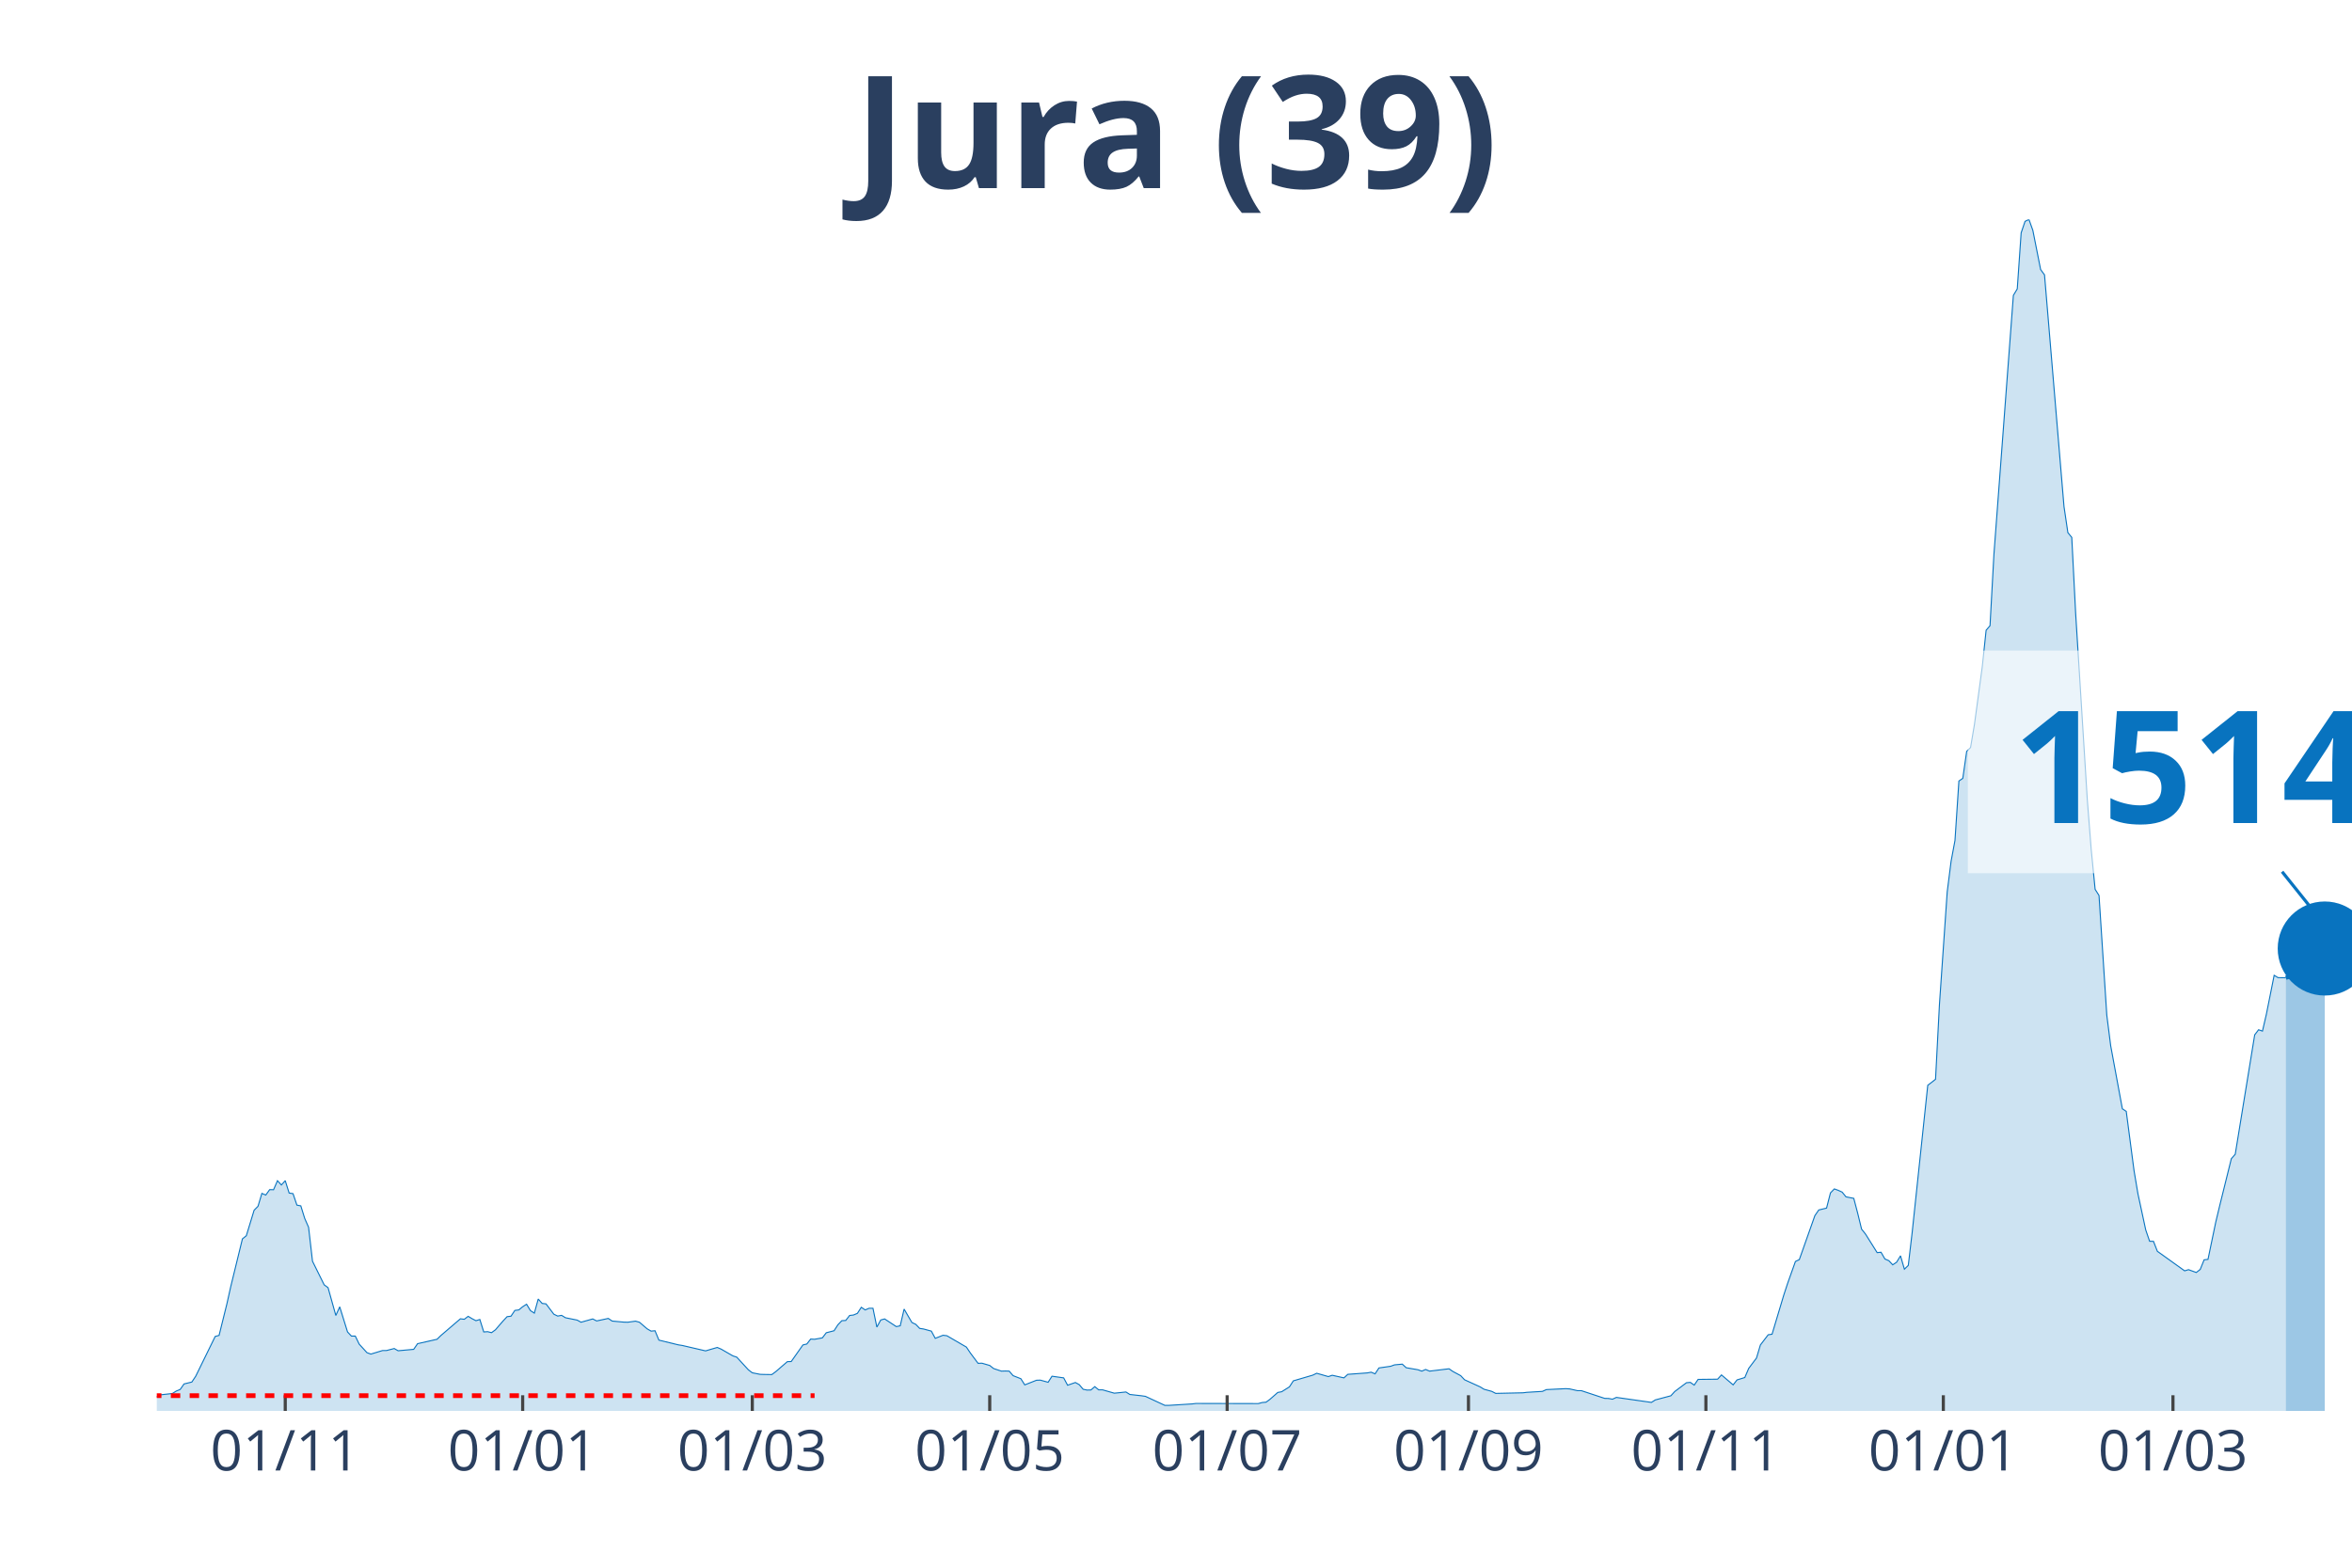
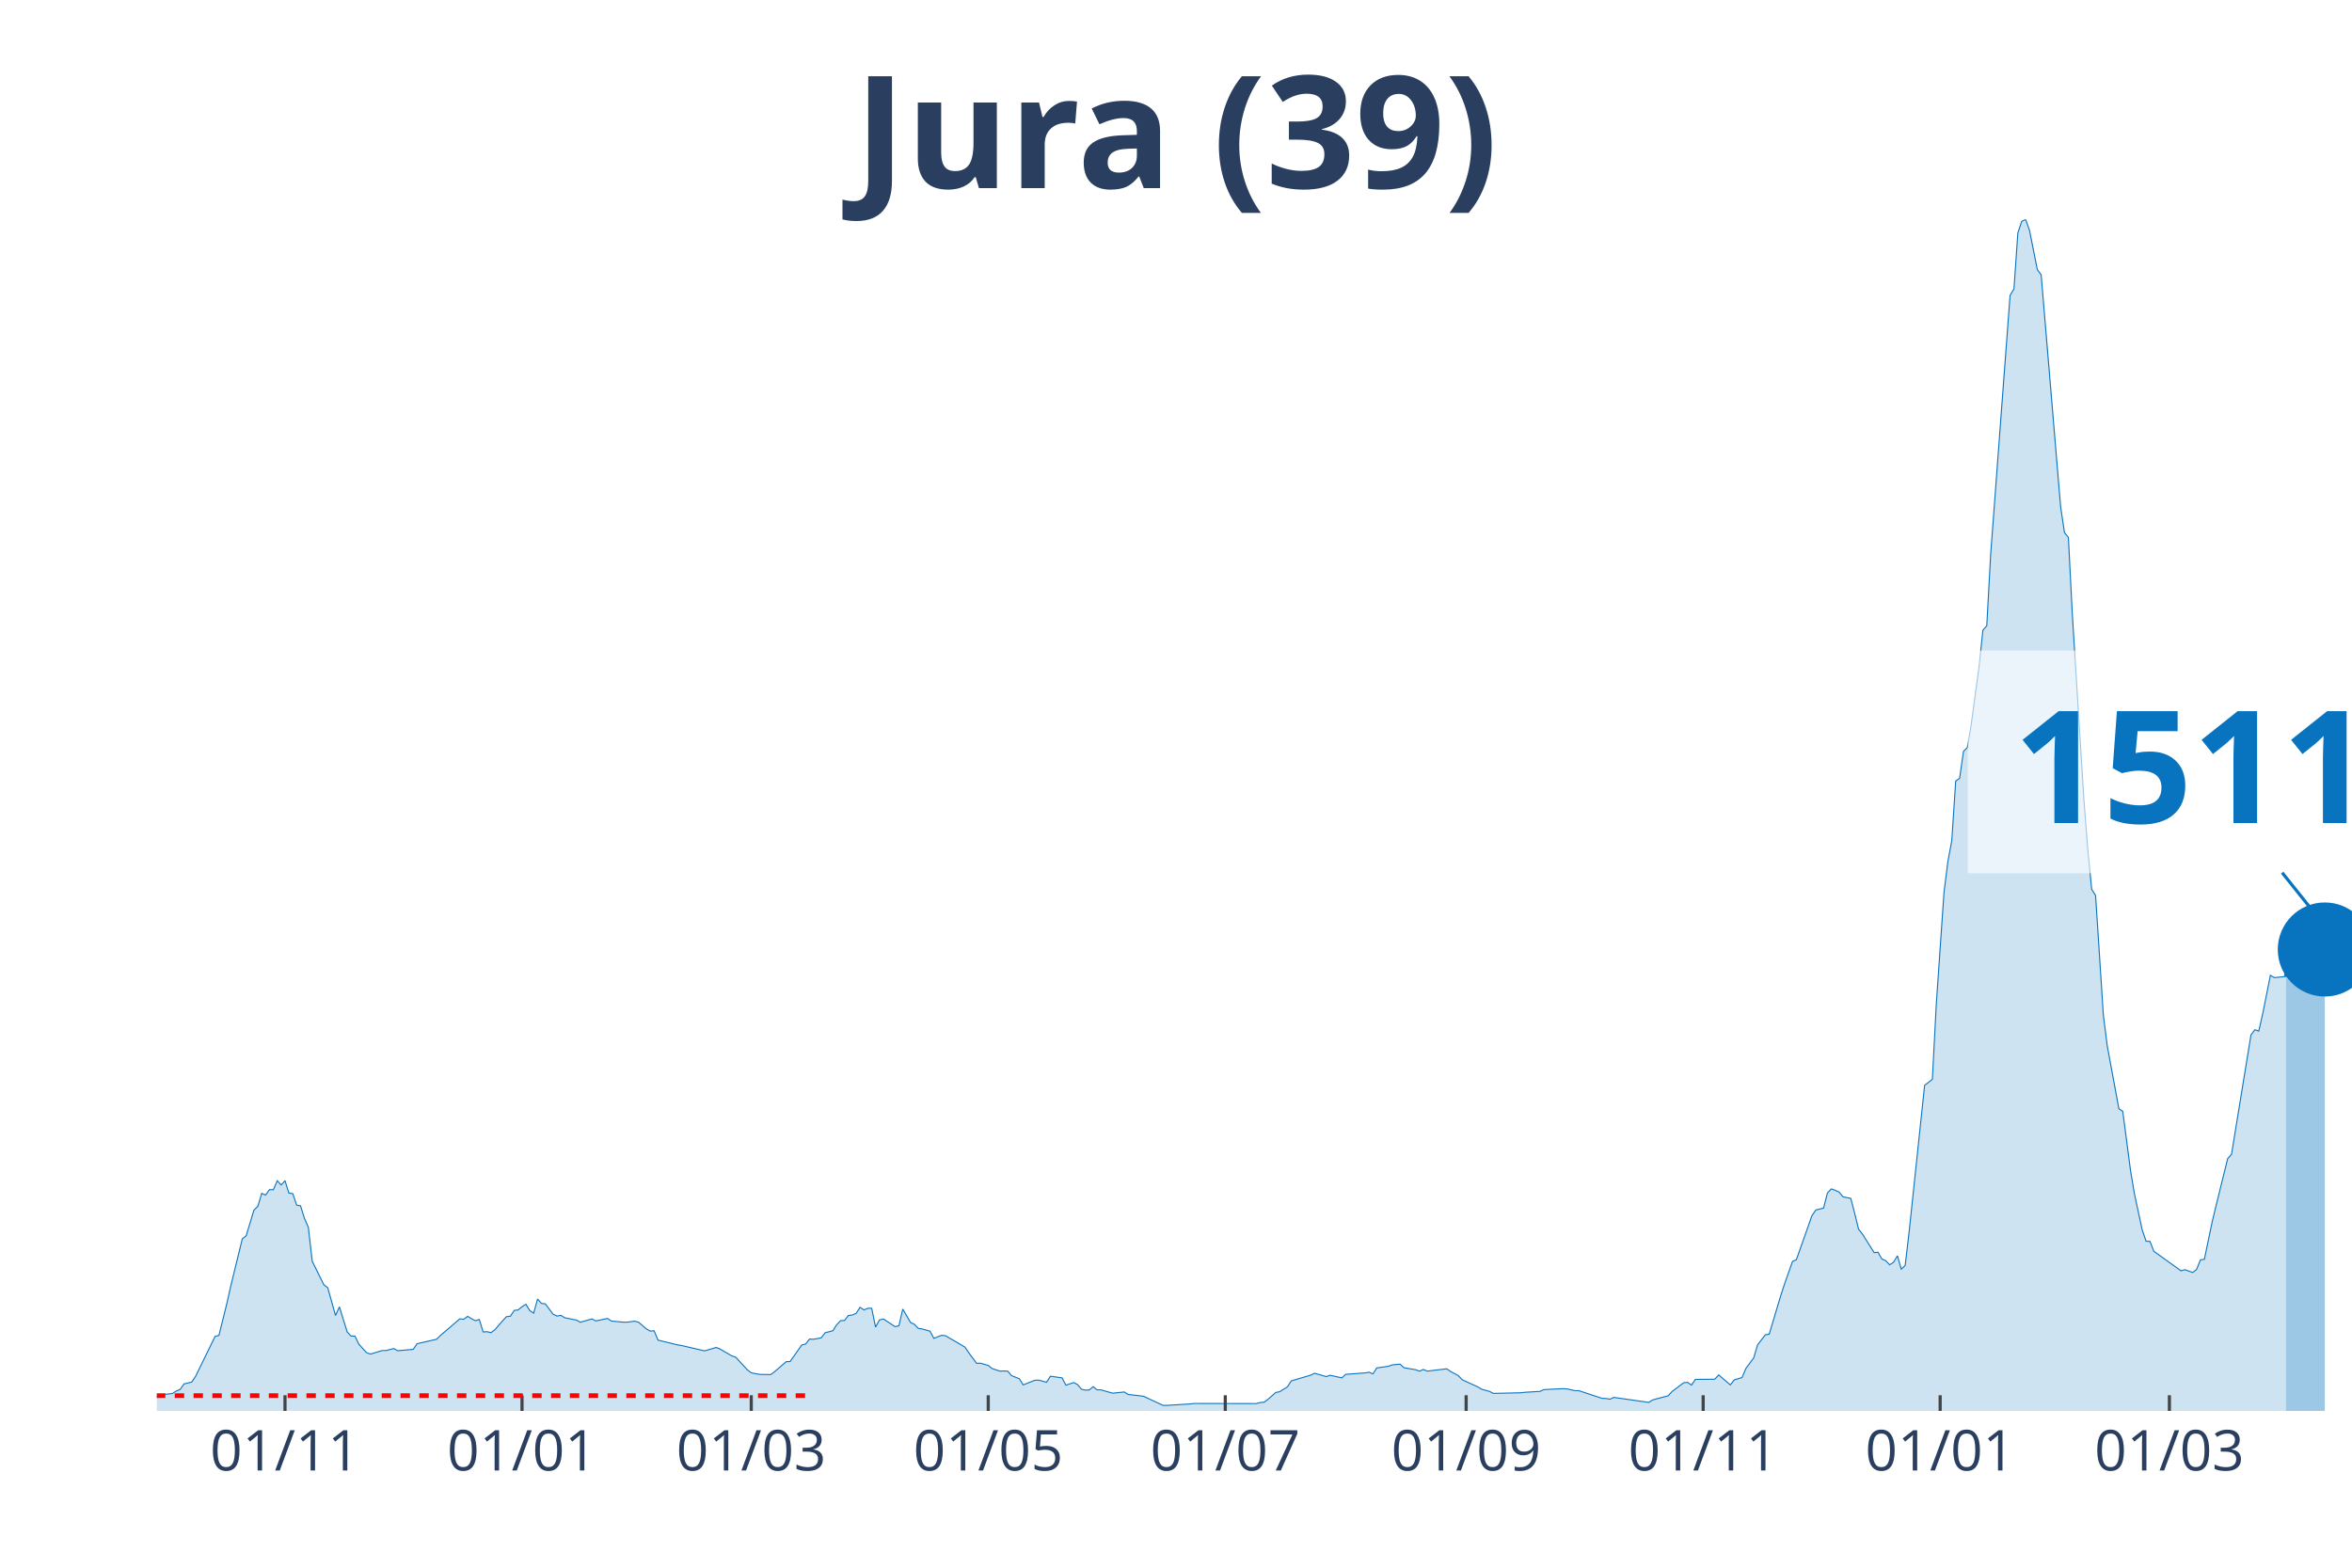
<svg xmlns="http://www.w3.org/2000/svg" class="main-svg" width="1125" height="750" style="" viewBox="0 0 750 500">
  <rect x="0" y="0" width="750" height="500" style="fill: rgb(0, 0, 0); fill-opacity: 0;" />
-   <defs id="defs-f6311e">
+   <defs id="defs-51933a">
    <g class="clips">
-       <clipPath id="clipf6311exyplot" class="plotclip">
+       <clipPath id="clip51933axyplot" class="plotclip">
        <rect width="700" height="380" />
      </clipPath>
-       <clipPath class="axesclip" id="clipf6311ex">
+       <clipPath class="axesclip" id="clip51933ax">
        <rect x="50" y="0" width="700" height="500" />
      </clipPath>
-       <clipPath class="axesclip" id="clipf6311ey">
+       <clipPath class="axesclip" id="clip51933ay">
        <rect x="0" y="70" width="750" height="380" />
      </clipPath>
-       <clipPath class="axesclip" id="clipf6311exy">
+       <clipPath class="axesclip" id="clip51933axy">
        <rect x="50" y="70" width="700" height="380" />
      </clipPath>
    </g>
    <g class="gradients" />
  </defs>
  <g class="bglayer">
    <rect class="bg" x="50" y="70" width="700" height="380" style="fill: rgb(0, 0, 0); fill-opacity: 0; stroke-width: 0;" />
  </g>
  <g class="layer-below">
    <g class="imagelayer" />
    <g class="shapelayer" />
  </g>
  <g class="cartesianlayer">
    <g class="subplot xy">
      <g class="layer-subplot">
        <g class="shapelayer" />
        <g class="imagelayer" />
      </g>
      <g class="gridlayer">
        <g class="x">
-           <path class="xgrid crisp" transform="translate(90.96,0)" d="M0,70v380" style="stroke: rgb(255, 255, 255); stroke-opacity: 1; stroke-width: 1px;" />
-           <path class="xgrid crisp" transform="translate(166.67,0)" d="M0,70v380" style="stroke: rgb(255, 255, 255); stroke-opacity: 1; stroke-width: 1px;" />
-           <path class="xgrid crisp" transform="translate(239.89,0)" d="M0,70v380" style="stroke: rgb(255, 255, 255); stroke-opacity: 1; stroke-width: 1px;" />
-           <path class="xgrid crisp" transform="translate(315.6,0)" d="M0,70v380" style="stroke: rgb(255, 255, 255); stroke-opacity: 1; stroke-width: 1px;" />
-           <path class="xgrid crisp" transform="translate(391.31,0)" d="M0,70v380" style="stroke: rgb(255, 255, 255); stroke-opacity: 1; stroke-width: 1px;" />
-           <path class="xgrid crisp" transform="translate(468.26,0)" d="M0,70v380" style="stroke: rgb(255, 255, 255); stroke-opacity: 1; stroke-width: 1px;" />
-           <path class="xgrid crisp" transform="translate(543.97,0)" d="M0,70v380" style="stroke: rgb(255, 255, 255); stroke-opacity: 1; stroke-width: 1px;" />
-           <path class="xgrid crisp" transform="translate(619.68,0)" d="M0,70v380" style="stroke: rgb(255, 255, 255); stroke-opacity: 1; stroke-width: 1px;" />
-           <path class="xgrid crisp" transform="translate(692.91,0)" d="M0,70v380" style="stroke: rgb(255, 255, 255); stroke-opacity: 1; stroke-width: 1px;" />
+           <path class="xgrid crisp" transform="translate(90.88,0)" d="M0,70v380" style="stroke: rgb(255, 255, 255); stroke-opacity: 1; stroke-width: 1px;" />
+           <path class="xgrid crisp" transform="translate(166.46,0)" d="M0,70v380" style="stroke: rgb(255, 255, 255); stroke-opacity: 1; stroke-width: 1px;" />
+           <path class="xgrid crisp" transform="translate(239.56,0)" d="M0,70v380" style="stroke: rgb(255, 255, 255); stroke-opacity: 1; stroke-width: 1px;" />
+           <path class="xgrid crisp" transform="translate(315.13,0)" d="M0,70v380" style="stroke: rgb(255, 255, 255); stroke-opacity: 1; stroke-width: 1px;" />
+           <path class="xgrid crisp" transform="translate(390.71,0)" d="M0,70v380" style="stroke: rgb(255, 255, 255); stroke-opacity: 1; stroke-width: 1px;" />
+           <path class="xgrid crisp" transform="translate(467.52,0)" d="M0,70v380" style="stroke: rgb(255, 255, 255); stroke-opacity: 1; stroke-width: 1px;" />
+           <path class="xgrid crisp" transform="translate(543.1,0)" d="M0,70v380" style="stroke: rgb(255, 255, 255); stroke-opacity: 1; stroke-width: 1px;" />
+           <path class="xgrid crisp" transform="translate(618.67,0)" d="M0,70v380" style="stroke: rgb(255, 255, 255); stroke-opacity: 1; stroke-width: 1px;" />
+           <path class="xgrid crisp" transform="translate(691.77,0)" d="M0,70v380" style="stroke: rgb(255, 255, 255); stroke-opacity: 1; stroke-width: 1px;" />
        </g>
        <g class="y" />
      </g>
      <g class="zerolinelayer" />
      <path class="xlines-below" />
      <path class="ylines-below" />
      <g class="overlines-below" />
      <g class="xaxislayer-below" />
      <g class="yaxislayer-below" />
      <g class="overaxes-below" />
-       <g class="plot" transform="translate(50, 70)" clip-path="url('#clipf6311exyplot')">
+       <g class="plot" transform="translate(50, 70)" clip-path="url('#clip51933axyplot')">
        <g class="scatterlayer mlayer">
-           <g class="trace scatter trace6f2eaa" style="stroke-miterlimit: 2;">
+           <g class="trace scatter traced8a369" style="stroke-miterlimit: 2;">
            <g class="fills">
              <g>
-                 <path class="js-fill" d="M678.9,380L-168.79,380L-168.79,379.7L-137.77,379.85L-136.52,379.85L-94.33,379.51L-93.09,379.36L-45.92,378.64L-44.68,378.56L-31.03,377.66L-29.79,377.73L-16.13,376.9L-14.89,377.09L-6.21,375.2L-4.96,375.35L0,375.47L1.24,374.86L4.96,374.45L6.21,373.66L7.45,373.16L8.69,371.39L11.17,370.79L12.41,368.93L18.62,356.25L19.86,355.91L22.34,345.9L23.58,340.35L27.3,325.13L28.55,324.11L31.03,315.99L32.27,314.74L33.51,310.62L34.75,311.15L35.99,309.42L37.23,309.45L38.48,306.58L39.72,307.94L40.96,306.58L42.2,310.51L43.44,310.7L44.68,314.36L45.92,314.59L47.16,318.59L48.4,321.43L49.65,332.26L53.37,339.78L54.61,340.69L57.09,349.56L58.33,346.8L60.82,354.81L62.06,356.13L63.3,356.13L64.54,358.7L67.02,361.42L68.26,361.87L71.99,360.74L73.23,360.74L75.71,360.1L76.95,360.81L81.91,360.36L83.16,358.55L89.36,357.15L90.6,355.94L96.81,350.62L98.05,350.77L99.29,349.83L100.53,350.58L101.77,351.22L103.01,350.84L104.26,354.81L105.5,354.73L106.74,355.04L107.98,354.13L110.46,351.26L111.7,349.94L112.94,349.79L114.18,347.94L115.43,347.79L116.67,346.77L117.91,345.97L119.15,348.01L120.39,348.81L121.63,344.31L122.87,345.71L124.11,345.86L126.6,349.15L127.84,349.75L129.08,349.52L130.32,350.28L134.04,351.03L135.28,351.71L139.01,350.66L140.25,351.3L143.97,350.5L145.21,351.34L148.94,351.68L150.18,351.71L152.66,351.37L153.9,351.71L156.38,353.83L157.62,354.55L158.87,354.43L160.11,357.42L166.31,358.93L167.55,359.12L175,360.85L176.24,360.48L178.72,359.76L179.96,360.29L183.69,362.44L184.93,362.85L188.65,366.9L189.89,367.84L192.38,368.33L193.62,368.37L196.1,368.41L197.34,367.5L201.06,364.29L202.3,364.25L206.03,358.96L207.27,358.66L208.51,357.08L209.75,357.15L212.23,356.7L213.48,355.07L215.96,354.43L217.2,352.51L218.44,351.22L219.68,351.15L220.92,349.56L222.16,349.41L223.4,348.88L224.65,346.95L225.89,347.79L227.13,347.26L228.37,347.26L229.61,353.26L230.85,351L232.09,350.66L235.82,353.11L237.06,352.85L238.3,347.52L239.54,349.67L240.78,351.79L242.02,352.39L243.26,353.68L244.5,353.87L246.99,354.55L248.23,356.85L250.71,355.87L251.95,356.02L258.16,359.64L259.4,361.49L261.88,364.82L263.12,364.78L265.6,365.5L266.84,366.48L269.33,367.31L270.57,367.27L271.81,367.31L273.05,368.75L275.53,369.73L276.77,371.69L280.5,370.22L281.74,370.18L284.22,370.86L285.46,368.93L289.18,369.46L290.43,371.8L292.91,370.94L294.15,371.62L295.39,373.09L296.63,373.35L297.87,373.32L299.11,372.26L300.35,373.28L301.6,373.28L305.32,374.34L306.56,374.22L309.04,373.96L310.28,374.75L314.01,375.17L315.25,375.35L321.45,378.23L322.7,378.23L330.14,377.77L331.38,377.62L351.24,377.66L352.48,377.32L353.72,377.21L354.96,376.3L357.45,374.11L358.69,373.88L361.17,372.33L362.41,370.41L368.62,368.59L369.86,367.99L373.58,369.05L374.82,368.63L378.55,369.46L379.79,368.33L385.99,367.88L387.23,367.65L388.48,368.18L389.72,366.29L393.44,365.76L394.68,365.31L397.16,365.08L398.4,366.22L402.13,366.86L403.37,367.31L404.61,366.78L405.85,367.31L412.06,366.56L413.3,367.42L415.78,368.75L417.02,370.07L421.99,372.33L423.23,373.09L425.71,373.77L426.95,374.41L435.64,374.22L436.88,374.07L441.84,373.77L443.09,373.2L449.29,372.9L450.53,372.98L453.01,373.54L454.26,373.54L461.7,376L462.94,376.03L464.18,376.26L465.43,375.69L476.6,377.28L477.84,376.49L482.8,375.17L484.04,373.81L487.77,371.01L489.01,370.9L490.25,371.77L491.49,369.95L497.7,369.88L498.94,368.52L502.66,371.69L503.9,370.11L506.38,369.35L507.62,366.44L510.11,363.12L511.35,358.96L513.83,355.72L515.07,355.53L518.79,343.1L520.04,339.29L522.52,332.34L523.76,331.74L528.72,317.72L529.96,315.91L532.45,315.31L533.69,310.47L534.93,309.19L536.17,309.64L537.41,310.21L538.65,311.72L541.13,312.21L542.38,316.97L543.62,322.03L544.86,323.58L548.58,329.51L549.82,329.39L551.06,331.55L552.3,332.08L553.55,333.4L554.79,332.57L556.03,330.53L557.27,334.79L558.51,333.59L559.75,323.05L564.72,276.14L565.96,275.2L567.2,274.22L568.44,250.46L570.92,214.47L572.16,204.69L573.4,198.04L574.65,179.09L575.89,178.25L577.13,169.64L578.37,168.4L579.61,161.03L582.09,142.72L583.33,131.01L584.57,129.57L585.82,106.8L592.02,24.21L593.26,22.13L594.5,4.27L595.74,0.6L596.99,0L598.23,3.47L600.71,15.97L601.95,17.67L608.16,91.54L609.4,99.89L610.64,101.4L611.88,125.65L615.6,185.13L616.84,200.95L618.09,213.64L619.33,215.61L621.81,253.75L623.05,263.53L626.77,283.62L628.01,284.45L630.5,303.37L631.74,310.74L634.22,322.26L635.46,325.88L636.7,325.92L637.94,329.09L646.63,335.32L647.87,334.95L650.35,335.85L651.6,334.87L652.84,331.81L654.08,331.66L656.56,319.76L657.8,314.59L661.52,299.56L662.77,298.12L668.97,260.06L670.21,258.43L671.45,258.85L672.7,253.45L675.18,241.06L676.42,241.81L678.9,241.85" style="fill: rgb(8, 115, 191); fill-opacity: 0.2; stroke-width: 0;" />
+                 <path class="js-fill" d="M678.94,380L-168.5,380L-168.5,379.7L-137.52,379.85L-136.28,379.85L-94.16,379.51L-92.92,379.36L-45.84,378.64L-44.6,378.56L-30.97,377.66L-29.73,377.73L-16.11,376.9L-14.87,377.09L-6.19,375.2L-4.96,375.35L0,375.47L1.24,374.86L4.96,374.45L6.19,373.66L7.43,373.16L8.67,371.39L11.15,370.79L12.39,368.93L18.58,356.25L19.82,355.91L22.3,345.9L23.54,340.35L27.26,325.13L28.5,324.11L30.97,315.99L32.21,314.74L33.45,310.62L34.69,311.15L35.93,309.42L37.17,309.45L38.41,306.58L39.65,307.94L40.88,306.58L42.12,310.51L43.36,310.7L44.6,314.36L45.84,314.59L47.08,318.59L48.32,321.43L49.56,332.26L53.27,339.78L54.51,340.69L56.99,349.56L58.23,346.8L60.71,354.81L61.95,356.13L63.19,356.13L64.42,358.7L66.9,361.42L68.14,361.87L71.86,360.74L73.1,360.74L75.58,360.1L76.81,360.81L81.77,360.36L83.01,358.55L89.2,357.15L90.44,355.94L96.64,350.62L97.88,350.77L99.12,349.83L100.35,350.58L101.59,351.22L102.83,350.84L104.07,354.81L105.31,354.73L106.55,355.04L107.79,354.13L110.27,351.26L111.5,349.94L112.74,349.79L113.98,347.94L115.22,347.79L116.46,346.77L117.7,345.97L118.94,348.01L120.18,348.81L121.42,344.31L122.65,345.71L123.89,345.86L126.37,349.15L127.61,349.75L128.85,349.52L130.09,350.28L133.81,351.03L135.04,351.71L138.76,350.66L140,351.3L143.72,350.5L144.96,351.34L148.67,351.68L149.91,351.71L152.39,351.37L153.63,351.71L156.11,353.83L157.35,354.55L158.58,354.43L159.82,357.42L166.02,358.93L167.26,359.12L174.69,360.85L175.93,360.48L178.41,359.76L179.65,360.29L183.36,362.44L184.6,362.85L188.32,366.9L189.56,367.84L192.04,368.33L193.27,368.37L195.75,368.41L196.99,367.5L200.71,364.29L201.95,364.25L205.66,358.96L206.9,358.66L208.14,357.08L209.38,357.15L211.86,356.7L213.1,355.07L215.58,354.43L216.81,352.51L218.05,351.22L219.29,351.15L220.53,349.56L221.77,349.41L223.01,348.88L224.25,346.95L225.49,347.79L226.73,347.26L227.96,347.26L229.2,353.26L230.44,351L231.68,350.66L235.4,353.11L236.64,352.85L237.88,347.52L239.12,349.67L240.35,351.79L241.59,352.39L242.83,353.68L244.07,353.87L246.55,354.55L247.79,356.85L250.27,355.87L251.5,356.02L257.7,359.64L258.94,361.49L261.42,364.82L262.65,364.78L265.13,365.5L266.37,366.48L268.85,367.31L270.09,367.27L271.33,367.31L272.57,368.75L275.04,369.73L276.28,371.69L280,370.22L281.24,370.18L283.72,370.86L284.96,368.93L288.67,369.46L289.91,371.8L292.39,370.94L293.63,371.62L294.87,373.09L296.11,373.35L297.35,373.32L298.58,372.26L299.82,373.28L301.06,373.28L304.78,374.34L306.02,374.22L308.5,373.96L309.73,374.75L313.45,375.17L314.69,375.35L320.88,378.23L322.12,378.23L329.56,377.77L330.8,377.62L350.62,377.66L351.86,377.32L353.1,377.21L354.34,376.3L356.81,374.11L358.05,373.88L360.53,372.33L361.77,370.41L367.96,368.59L369.2,367.99L372.92,369.05L374.16,368.63L377.88,369.46L379.12,368.33L385.31,367.88L386.55,367.65L387.79,368.18L389.03,366.29L392.74,365.76L393.98,365.31L396.46,365.08L397.7,366.22L401.42,366.86L402.65,367.31L403.89,366.78L405.13,367.31L411.33,366.56L412.57,367.42L415.04,368.75L416.28,370.07L421.24,372.33L422.48,373.09L424.96,373.77L426.19,374.41L434.87,374.22L436.11,374.07L441.06,373.77L442.3,373.2L448.5,372.9L449.73,372.98L452.21,373.54L453.45,373.54L460.88,376L462.12,376.03L463.36,376.26L464.6,375.69L475.75,377.28L476.99,376.49L481.95,375.17L483.19,373.81L486.9,371.01L488.14,370.9L489.38,371.77L490.62,369.95L496.81,369.88L498.05,368.52L501.77,371.69L503.01,370.11L505.49,369.35L506.73,366.44L509.2,363.12L510.44,358.96L512.92,355.72L514.16,355.53L517.88,343.1L519.12,339.29L521.59,332.34L522.83,331.74L527.79,317.72L529.03,315.91L531.5,315.31L532.74,310.47L533.98,309.19L535.22,309.64L536.46,310.21L537.7,311.72L540.18,312.21L541.42,316.97L542.65,322.03L543.89,323.58L547.61,329.51L548.85,329.39L550.09,331.55L551.33,332.08L552.57,333.4L553.81,332.57L555.04,330.53L556.28,334.79L557.52,333.59L558.76,323.05L563.72,276.14L564.96,275.2L566.19,274.22L567.43,250.46L569.91,214.47L571.15,204.69L572.39,198.04L573.63,179.09L574.87,178.25L576.11,169.64L577.35,168.4L578.58,161.03L581.06,142.72L582.3,131.01L583.54,129.57L584.78,106.8L590.97,24.21L592.21,22.13L593.45,4.27L594.69,0.6L595.93,0L597.17,3.47L599.65,15.97L600.88,17.67L607.08,91.54L608.32,99.89L609.56,101.4L610.8,125.65L614.51,185.13L615.75,200.95L616.99,213.64L618.23,215.61L620.71,253.75L621.95,263.53L625.66,283.62L626.9,284.45L629.38,303.37L630.62,310.74L633.1,322.26L634.34,325.88L635.58,325.92L636.81,329.09L645.49,335.32L646.73,334.95L649.2,335.85L650.44,334.87L651.68,331.81L652.92,331.66L655.4,319.76L656.64,314.59L660.35,299.56L661.59,298.12L667.79,260.06L669.03,258.43L670.27,258.85L671.5,253.45L673.98,241.06L675.22,241.81L678.94,241.44" style="fill: rgb(8, 115, 191); fill-opacity: 0.2; stroke-width: 0;" />
              </g>
            </g>
            <g class="errorbars" />
            <g class="lines">
-               <path class="js-line" d="M-168.79,379.7L-137.77,379.85L-136.52,379.85L-94.33,379.51L-93.09,379.36L-45.92,378.64L-44.68,378.56L-31.03,377.66L-29.79,377.73L-16.13,376.9L-14.89,377.09L-6.21,375.2L-4.96,375.35L0,375.47L1.24,374.86L4.96,374.45L6.21,373.66L7.45,373.16L8.69,371.39L11.17,370.79L12.41,368.93L18.62,356.25L19.86,355.91L22.34,345.9L23.58,340.35L27.3,325.13L28.55,324.11L31.03,315.99L32.27,314.74L33.51,310.62L34.75,311.15L35.99,309.42L37.23,309.45L38.48,306.58L39.72,307.94L40.96,306.58L42.2,310.51L43.44,310.7L44.68,314.36L45.92,314.59L47.16,318.59L48.4,321.43L49.65,332.26L53.37,339.78L54.61,340.69L57.09,349.56L58.33,346.8L60.82,354.81L62.06,356.13L63.3,356.13L64.54,358.7L67.02,361.42L68.26,361.87L71.99,360.74L73.23,360.74L75.71,360.1L76.95,360.81L81.91,360.36L83.16,358.55L89.36,357.15L90.6,355.94L96.81,350.62L98.05,350.77L99.29,349.83L100.53,350.58L101.77,351.22L103.01,350.84L104.26,354.81L105.5,354.73L106.74,355.04L107.98,354.13L110.46,351.26L111.7,349.94L112.94,349.79L114.18,347.94L115.43,347.79L116.67,346.77L117.91,345.97L119.15,348.01L120.39,348.81L121.63,344.31L122.87,345.71L124.11,345.86L126.6,349.15L127.84,349.75L129.08,349.52L130.32,350.28L134.04,351.03L135.28,351.71L139.01,350.66L140.25,351.3L143.97,350.5L145.21,351.34L148.94,351.68L150.18,351.71L152.66,351.37L153.9,351.71L156.38,353.83L157.62,354.55L158.87,354.43L160.11,357.42L166.31,358.93L167.55,359.12L175,360.85L176.24,360.48L178.72,359.76L179.96,360.29L183.69,362.44L184.93,362.85L188.65,366.9L189.89,367.84L192.38,368.33L193.62,368.37L196.1,368.41L197.34,367.5L201.06,364.29L202.3,364.25L206.03,358.96L207.27,358.66L208.51,357.08L209.75,357.15L212.23,356.7L213.48,355.07L215.96,354.43L217.2,352.51L218.44,351.22L219.68,351.15L220.92,349.56L222.16,349.41L223.4,348.88L224.65,346.95L225.89,347.79L227.13,347.26L228.37,347.26L229.61,353.26L230.85,351L232.09,350.66L235.82,353.11L237.06,352.85L238.3,347.52L239.54,349.67L240.78,351.79L242.02,352.39L243.26,353.68L244.5,353.87L246.99,354.55L248.23,356.85L250.71,355.87L251.95,356.02L258.16,359.64L259.4,361.49L261.88,364.82L263.12,364.78L265.6,365.5L266.84,366.48L269.33,367.31L270.57,367.27L271.81,367.31L273.05,368.75L275.53,369.73L276.77,371.69L280.5,370.22L281.74,370.18L284.22,370.86L285.46,368.93L289.18,369.46L290.43,371.8L292.91,370.94L294.15,371.62L295.39,373.09L296.63,373.35L297.87,373.32L299.11,372.26L300.35,373.28L301.6,373.28L305.32,374.34L306.56,374.22L309.04,373.96L310.28,374.75L314.01,375.17L315.25,375.35L321.45,378.23L322.7,378.23L330.14,377.77L331.38,377.62L351.24,377.66L352.48,377.32L353.72,377.21L354.96,376.3L357.45,374.11L358.69,373.88L361.17,372.33L362.41,370.41L368.62,368.59L369.86,367.99L373.58,369.05L374.82,368.63L378.55,369.46L379.79,368.33L385.99,367.88L387.23,367.65L388.48,368.18L389.72,366.29L393.44,365.76L394.68,365.31L397.16,365.08L398.4,366.22L402.13,366.86L403.37,367.31L404.61,366.78L405.85,367.31L412.06,366.56L413.3,367.42L415.78,368.75L417.02,370.07L421.99,372.33L423.23,373.09L425.71,373.77L426.95,374.41L435.64,374.22L436.88,374.07L441.84,373.77L443.09,373.2L449.29,372.9L450.53,372.98L453.01,373.54L454.26,373.54L461.7,376L462.94,376.03L464.18,376.26L465.43,375.69L476.6,377.28L477.84,376.49L482.8,375.17L484.04,373.81L487.77,371.01L489.01,370.9L490.25,371.77L491.49,369.95L497.7,369.88L498.94,368.52L502.66,371.69L503.9,370.11L506.38,369.35L507.62,366.44L510.11,363.12L511.35,358.96L513.83,355.72L515.07,355.53L518.79,343.1L520.04,339.29L522.52,332.34L523.76,331.74L528.72,317.72L529.96,315.91L532.45,315.31L533.69,310.47L534.93,309.19L536.17,309.64L537.41,310.21L538.65,311.72L541.13,312.21L542.38,316.97L543.62,322.03L544.86,323.58L548.58,329.51L549.82,329.39L551.06,331.55L552.3,332.08L553.55,333.4L554.79,332.57L556.03,330.53L557.27,334.79L558.51,333.59L559.75,323.05L564.72,276.14L565.96,275.2L567.2,274.22L568.44,250.46L570.92,214.47L572.16,204.69L573.4,198.04L574.65,179.09L575.89,178.25L577.13,169.64L578.37,168.4L579.61,161.03L582.09,142.72L583.33,131.01L584.57,129.57L585.82,106.8L592.02,24.21L593.26,22.13L594.5,4.27L595.74,0.6L596.99,0L598.23,3.47L600.71,15.97L601.95,17.67L608.16,91.54L609.4,99.89L610.64,101.4L611.88,125.65L615.6,185.13L616.84,200.95L618.09,213.64L619.33,215.61L621.81,253.75L623.05,263.53L626.77,283.62L628.01,284.45L630.5,303.37L631.74,310.74L634.22,322.26L635.46,325.88L636.7,325.92L637.94,329.09L646.63,335.32L647.87,334.95L650.35,335.85L651.6,334.87L652.84,331.81L654.08,331.66L656.56,319.76L657.8,314.59L661.52,299.56L662.77,298.12L668.97,260.06L670.21,258.43L671.45,258.85L672.7,253.45L675.18,241.06L676.42,241.81L678.9,241.85" style="vector-effect: non-scaling-stroke; fill: none; stroke: rgb(8, 115, 191); stroke-opacity: 1; stroke-width: 0.5px; opacity: 1;" />
+               <path class="js-line" d="M-168.5,379.7L-137.52,379.85L-136.28,379.85L-94.16,379.51L-92.92,379.36L-45.84,378.64L-44.6,378.56L-30.97,377.66L-29.73,377.73L-16.11,376.9L-14.87,377.09L-6.19,375.2L-4.96,375.35L0,375.47L1.24,374.86L4.96,374.45L6.19,373.66L7.43,373.16L8.67,371.39L11.15,370.79L12.39,368.93L18.58,356.25L19.82,355.91L22.3,345.9L23.54,340.35L27.26,325.13L28.5,324.11L30.97,315.99L32.21,314.74L33.45,310.62L34.69,311.15L35.93,309.42L37.17,309.45L38.41,306.58L39.65,307.94L40.88,306.58L42.12,310.51L43.36,310.7L44.6,314.36L45.84,314.59L47.08,318.59L48.32,321.43L49.56,332.26L53.27,339.78L54.51,340.69L56.99,349.56L58.23,346.8L60.71,354.81L61.95,356.13L63.19,356.13L64.42,358.7L66.9,361.42L68.14,361.87L71.86,360.74L73.1,360.74L75.58,360.1L76.81,360.81L81.77,360.36L83.01,358.55L89.2,357.15L90.44,355.94L96.64,350.62L97.88,350.77L99.12,349.83L100.35,350.58L101.59,351.22L102.83,350.84L104.07,354.81L105.31,354.73L106.55,355.04L107.79,354.13L110.27,351.26L111.5,349.94L112.74,349.79L113.98,347.94L115.22,347.79L116.46,346.77L117.7,345.97L118.94,348.01L120.18,348.81L121.42,344.31L122.65,345.71L123.89,345.86L126.37,349.15L127.61,349.75L128.85,349.52L130.09,350.28L133.81,351.03L135.04,351.71L138.76,350.66L140,351.3L143.72,350.5L144.96,351.34L148.67,351.68L149.91,351.71L152.39,351.37L153.63,351.71L156.11,353.83L157.35,354.55L158.58,354.43L159.82,357.42L166.02,358.93L167.26,359.12L174.69,360.85L175.93,360.48L178.41,359.76L179.65,360.29L183.36,362.44L184.6,362.85L188.32,366.9L189.56,367.84L192.04,368.33L193.27,368.37L195.75,368.41L196.99,367.5L200.71,364.29L201.95,364.25L205.66,358.96L206.9,358.66L208.14,357.08L209.38,357.15L211.86,356.7L213.1,355.07L215.58,354.43L216.81,352.51L218.05,351.22L219.29,351.15L220.53,349.56L221.77,349.41L223.01,348.88L224.25,346.95L225.49,347.79L226.73,347.26L227.96,347.26L229.2,353.26L230.44,351L231.68,350.66L235.4,353.11L236.64,352.85L237.88,347.52L239.12,349.67L240.35,351.79L241.59,352.39L242.83,353.68L244.07,353.87L246.55,354.55L247.79,356.85L250.27,355.87L251.5,356.02L257.7,359.64L258.94,361.49L261.42,364.82L262.65,364.78L265.13,365.5L266.37,366.48L268.85,367.31L270.09,367.27L271.33,367.31L272.57,368.75L275.04,369.73L276.28,371.69L280,370.22L281.24,370.18L283.72,370.86L284.96,368.93L288.67,369.46L289.91,371.8L292.39,370.94L293.63,371.62L294.87,373.09L296.11,373.35L297.35,373.32L298.58,372.26L299.82,373.28L301.06,373.28L304.78,374.34L306.02,374.22L308.5,373.96L309.73,374.75L313.45,375.17L314.69,375.35L320.88,378.23L322.12,378.23L329.56,377.77L330.8,377.62L350.62,377.66L351.86,377.32L353.1,377.21L354.34,376.3L356.81,374.11L358.05,373.88L360.53,372.33L361.77,370.41L367.96,368.59L369.2,367.99L372.92,369.05L374.16,368.63L377.88,369.46L379.12,368.33L385.31,367.88L386.55,367.65L387.79,368.18L389.03,366.29L392.74,365.76L393.98,365.31L396.46,365.08L397.7,366.22L401.42,366.86L402.65,367.31L403.89,366.78L405.13,367.31L411.33,366.56L412.57,367.42L415.04,368.75L416.28,370.07L421.24,372.33L422.48,373.09L424.96,373.77L426.19,374.41L434.87,374.22L436.11,374.07L441.06,373.77L442.3,373.2L448.5,372.9L449.73,372.98L452.21,373.54L453.45,373.54L460.88,376L462.12,376.03L463.36,376.26L464.6,375.69L475.75,377.28L476.99,376.49L481.95,375.17L483.19,373.81L486.9,371.01L488.14,370.9L489.38,371.77L490.62,369.95L496.81,369.88L498.05,368.52L501.77,371.69L503.01,370.11L505.49,369.35L506.73,366.44L509.2,363.12L510.44,358.96L512.92,355.72L514.16,355.53L517.88,343.1L519.12,339.29L521.59,332.34L522.83,331.74L527.79,317.72L529.03,315.91L531.5,315.31L532.74,310.47L533.98,309.19L535.22,309.64L536.46,310.21L537.7,311.72L540.18,312.21L541.42,316.97L542.65,322.03L543.89,323.58L547.61,329.51L548.85,329.39L550.09,331.55L551.33,332.08L552.57,333.4L553.81,332.57L555.04,330.53L556.28,334.79L557.52,333.59L558.76,323.05L563.72,276.14L564.96,275.2L566.19,274.22L567.43,250.46L569.91,214.47L571.15,204.69L572.39,198.04L573.63,179.09L574.87,178.25L576.11,169.64L577.35,168.4L578.58,161.03L581.06,142.72L582.3,131.01L583.54,129.57L584.78,106.8L590.97,24.21L592.21,22.13L593.45,4.27L594.69,0.6L595.93,0L597.17,3.47L599.65,15.97L600.88,17.67L607.08,91.54L608.32,99.89L609.56,101.4L610.8,125.65L614.51,185.13L615.75,200.95L616.99,213.64L618.23,215.61L620.71,253.75L621.95,263.53L625.66,283.62L626.9,284.45L629.38,303.37L630.62,310.74L633.1,322.26L634.34,325.88L635.58,325.92L636.81,329.09L645.49,335.32L646.73,334.95L649.2,335.85L650.44,334.87L651.68,331.81L652.92,331.66L655.4,319.76L656.64,314.59L660.35,299.56L661.59,298.12L667.79,260.06L669.03,258.43L670.27,258.85L671.5,253.45L673.98,241.06L675.22,241.81L678.94,241.44" style="vector-effect: non-scaling-stroke; fill: none; stroke: rgb(8, 115, 191); stroke-opacity: 1; stroke-width: 0.5px; opacity: 1;" />
            </g>
            <g class="points" />
            <g class="text" />
          </g>
-           <g class="trace scatter tracec37143" style="stroke-miterlimit: 2;">
+           <g class="trace scatter tracee57bdf" style="stroke-miterlimit: 2;">
            <g class="fills">
              <g>
-                 <path class="js-fill" d="M691.31,380L678.9,380L678.9,241.85L680.14,241.44L681.38,236.38L682.62,239.51L683.87,239.28L685.11,238.26L686.35,236L687.59,232.56L688.83,233.32L690.07,235.85L691.31,232.52" style="fill: rgb(8, 115, 191); fill-opacity: 0.4; stroke-width: 0;" />
+                 <path class="js-fill" d="M691.33,380L678.94,380L678.94,241.44L680.18,236.38L681.42,239.51L682.65,239.28L683.89,238.26L686.37,232.56L687.61,233.32L688.85,235.85L690.09,232.45L691.33,232.83" style="fill: rgb(8, 115, 191); fill-opacity: 0.4; stroke-width: 0;" />
              </g>
            </g>
            <g class="errorbars" />
            <g class="lines">
-               <path class="js-line" d="M678.9,241.85L680.14,241.44L681.38,236.38L682.62,239.51L683.87,239.28L685.11,238.26L686.35,236L687.59,232.56L688.83,233.32L690.07,235.85L691.31,232.52" style="vector-effect: non-scaling-stroke; fill: none; stroke: rgb(8, 115, 191); stroke-opacity: 1; stroke-width: 2px; opacity: 1;" />
+               <path class="js-line" d="M678.94,241.44L680.18,236.38L681.42,239.51L682.65,239.28L683.89,238.26L686.37,232.56L687.61,233.32L688.85,235.85L690.09,232.45L691.33,232.83" style="vector-effect: non-scaling-stroke; fill: none; stroke: rgb(8, 115, 191); stroke-opacity: 1; stroke-width: 2px; opacity: 1;" />
            </g>
            <g class="points" />
            <g class="text" />
          </g>
-           <g class="trace scatter trace6bf4ea" style="stroke-miterlimit: 2; opacity: 1;">
+           <g class="trace scatter traced740a8" style="stroke-miterlimit: 2; opacity: 1;">
            <g class="fills" />
            <g class="errorbars" />
            <g class="lines" />
            <g class="points">
-               <path class="point" transform="translate(691.31,232.52)" d="M15,0A15,15 0 1,1 0,-15A15,15 0 0,1 15,0Z" style="opacity: 1; stroke-width: 0px; fill: rgb(8, 115, 191); fill-opacity: 1;" />
+               <path class="point" transform="translate(691.33,232.83)" d="M15,0A15,15 0 1,1 0,-15A15,15 0 0,1 15,0Z" style="opacity: 1; stroke-width: 0px; fill: rgb(8, 115, 191); fill-opacity: 1;" />
            </g>
            <g class="text" />
          </g>
        </g>
      </g>
      <g class="overplot" />
      <path class="xlines-above crisp" style="fill: none; stroke-width: 1px; stroke: rgb(0, 0, 0); stroke-opacity: 0;" d="" />
      <path class="ylines-above crisp" style="fill: none;" d="M0,0" />
      <g class="overlines-above" />
      <g class="xaxislayer-above">
-         <path class="xtick ticks crisp" d="M0,450v-5" transform="translate(90.96,0)" style="stroke: rgb(68, 68, 68); stroke-opacity: 1; stroke-width: 1px;" />
-         <path class="xtick ticks crisp" d="M0,450v-5" transform="translate(166.67,0)" style="stroke: rgb(68, 68, 68); stroke-opacity: 1; stroke-width: 1px;" />
-         <path class="xtick ticks crisp" d="M0,450v-5" transform="translate(239.89,0)" style="stroke: rgb(68, 68, 68); stroke-opacity: 1; stroke-width: 1px;" />
-         <path class="xtick ticks crisp" d="M0,450v-5" transform="translate(315.6,0)" style="stroke: rgb(68, 68, 68); stroke-opacity: 1; stroke-width: 1px;" />
-         <path class="xtick ticks crisp" d="M0,450v-5" transform="translate(391.31,0)" style="stroke: rgb(68, 68, 68); stroke-opacity: 1; stroke-width: 1px;" />
-         <path class="xtick ticks crisp" d="M0,450v-5" transform="translate(468.26,0)" style="stroke: rgb(68, 68, 68); stroke-opacity: 1; stroke-width: 1px;" />
-         <path class="xtick ticks crisp" d="M0,450v-5" transform="translate(543.97,0)" style="stroke: rgb(68, 68, 68); stroke-opacity: 1; stroke-width: 1px;" />
-         <path class="xtick ticks crisp" d="M0,450v-5" transform="translate(619.68,0)" style="stroke: rgb(68, 68, 68); stroke-opacity: 1; stroke-width: 1px;" />
-         <path class="xtick ticks crisp" d="M0,450v-5" transform="translate(692.91,0)" style="stroke: rgb(68, 68, 68); stroke-opacity: 1; stroke-width: 1px;" />
+         <path class="xtick ticks crisp" d="M0,450v-5" transform="translate(90.88,0)" style="stroke: rgb(68, 68, 68); stroke-opacity: 1; stroke-width: 1px;" />
+         <path class="xtick ticks crisp" d="M0,450v-5" transform="translate(166.46,0)" style="stroke: rgb(68, 68, 68); stroke-opacity: 1; stroke-width: 1px;" />
+         <path class="xtick ticks crisp" d="M0,450v-5" transform="translate(239.56,0)" style="stroke: rgb(68, 68, 68); stroke-opacity: 1; stroke-width: 1px;" />
+         <path class="xtick ticks crisp" d="M0,450v-5" transform="translate(315.13,0)" style="stroke: rgb(68, 68, 68); stroke-opacity: 1; stroke-width: 1px;" />
+         <path class="xtick ticks crisp" d="M0,450v-5" transform="translate(390.71,0)" style="stroke: rgb(68, 68, 68); stroke-opacity: 1; stroke-width: 1px;" />
+         <path class="xtick ticks crisp" d="M0,450v-5" transform="translate(467.52,0)" style="stroke: rgb(68, 68, 68); stroke-opacity: 1; stroke-width: 1px;" />
+         <path class="xtick ticks crisp" d="M0,450v-5" transform="translate(543.1,0)" style="stroke: rgb(68, 68, 68); stroke-opacity: 1; stroke-width: 1px;" />
+         <path class="xtick ticks crisp" d="M0,450v-5" transform="translate(618.67,0)" style="stroke: rgb(68, 68, 68); stroke-opacity: 1; stroke-width: 1px;" />
+         <path class="xtick ticks crisp" d="M0,450v-5" transform="translate(691.77,0)" style="stroke: rgb(68, 68, 68); stroke-opacity: 1; stroke-width: 1px;" />
        <g class="xtick">
-           <text text-anchor="middle" x="0" y="469" transform="translate(90.96,0)" style="font-family: 'Open Sans', verdana, arial, sans-serif; font-size: 18px; fill: rgb(42, 63, 95); fill-opacity: 1; white-space: pre;">01/11</text>
+           <text text-anchor="middle" x="0" y="469" transform="translate(90.88,0)" style="font-family: 'Open Sans', verdana, arial, sans-serif; font-size: 18px; fill: rgb(42, 63, 95); fill-opacity: 1; white-space: pre;">01/11</text>
        </g>
        <g class="xtick">
-           <text text-anchor="middle" x="0" y="469" transform="translate(166.67,0)" style="font-family: 'Open Sans', verdana, arial, sans-serif; font-size: 18px; fill: rgb(42, 63, 95); fill-opacity: 1; white-space: pre;">01/01</text>
+           <text text-anchor="middle" x="0" y="469" transform="translate(166.46,0)" style="font-family: 'Open Sans', verdana, arial, sans-serif; font-size: 18px; fill: rgb(42, 63, 95); fill-opacity: 1; white-space: pre;">01/01</text>
        </g>
        <g class="xtick">
-           <text text-anchor="middle" x="0" y="469" transform="translate(239.89,0)" style="font-family: 'Open Sans', verdana, arial, sans-serif; font-size: 18px; fill: rgb(42, 63, 95); fill-opacity: 1; white-space: pre;">01/03</text>
+           <text text-anchor="middle" x="0" y="469" transform="translate(239.56,0)" style="font-family: 'Open Sans', verdana, arial, sans-serif; font-size: 18px; fill: rgb(42, 63, 95); fill-opacity: 1; white-space: pre;">01/03</text>
        </g>
        <g class="xtick">
-           <text text-anchor="middle" x="0" y="469" transform="translate(315.6,0)" style="font-family: 'Open Sans', verdana, arial, sans-serif; font-size: 18px; fill: rgb(42, 63, 95); fill-opacity: 1; white-space: pre;">01/05</text>
+           <text text-anchor="middle" x="0" y="469" transform="translate(315.13,0)" style="font-family: 'Open Sans', verdana, arial, sans-serif; font-size: 18px; fill: rgb(42, 63, 95); fill-opacity: 1; white-space: pre;">01/05</text>
        </g>
        <g class="xtick">
-           <text text-anchor="middle" x="0" y="469" transform="translate(391.31,0)" style="font-family: 'Open Sans', verdana, arial, sans-serif; font-size: 18px; fill: rgb(42, 63, 95); fill-opacity: 1; white-space: pre;">01/07</text>
+           <text text-anchor="middle" x="0" y="469" transform="translate(390.71,0)" style="font-family: 'Open Sans', verdana, arial, sans-serif; font-size: 18px; fill: rgb(42, 63, 95); fill-opacity: 1; white-space: pre;">01/07</text>
        </g>
        <g class="xtick">
-           <text text-anchor="middle" x="0" y="469" transform="translate(468.26,0)" style="font-family: 'Open Sans', verdana, arial, sans-serif; font-size: 18px; fill: rgb(42, 63, 95); fill-opacity: 1; white-space: pre;">01/09</text>
+           <text text-anchor="middle" x="0" y="469" transform="translate(467.52,0)" style="font-family: 'Open Sans', verdana, arial, sans-serif; font-size: 18px; fill: rgb(42, 63, 95); fill-opacity: 1; white-space: pre;">01/09</text>
        </g>
        <g class="xtick">
-           <text text-anchor="middle" x="0" y="469" transform="translate(543.97,0)" style="font-family: 'Open Sans', verdana, arial, sans-serif; font-size: 18px; fill: rgb(42, 63, 95); fill-opacity: 1; white-space: pre;">01/11</text>
+           <text text-anchor="middle" x="0" y="469" transform="translate(543.1,0)" style="font-family: 'Open Sans', verdana, arial, sans-serif; font-size: 18px; fill: rgb(42, 63, 95); fill-opacity: 1; white-space: pre;">01/11</text>
        </g>
        <g class="xtick">
-           <text text-anchor="middle" x="0" y="469" transform="translate(619.68,0)" style="font-family: 'Open Sans', verdana, arial, sans-serif; font-size: 18px; fill: rgb(42, 63, 95); fill-opacity: 1; white-space: pre;">01/01</text>
+           <text text-anchor="middle" x="0" y="469" transform="translate(618.67,0)" style="font-family: 'Open Sans', verdana, arial, sans-serif; font-size: 18px; fill: rgb(42, 63, 95); fill-opacity: 1; white-space: pre;">01/01</text>
        </g>
        <g class="xtick">
-           <text text-anchor="middle" x="0" y="469" transform="translate(692.91,0)" style="font-family: 'Open Sans', verdana, arial, sans-serif; font-size: 18px; fill: rgb(42, 63, 95); fill-opacity: 1; white-space: pre;">01/03</text>
+           <text text-anchor="middle" x="0" y="469" transform="translate(691.77,0)" style="font-family: 'Open Sans', verdana, arial, sans-serif; font-size: 18px; fill: rgb(42, 63, 95); fill-opacity: 1; white-space: pre;">01/03</text>
        </g>
      </g>
      <g class="yaxislayer-above" />
      <g class="overaxes-above" />
    </g>
  </g>
  <g class="polarlayer" />
  <g class="ternarylayer" />
  <g class="geolayer" />
  <g class="funnelarealayer" />
  <g class="pielayer" />
  <g class="treemaplayer" />
  <g class="sunburstlayer" />
  <g class="glimages" />
-   <defs id="topdefs-f6311e">
+   <defs id="topdefs-51933a">
    <g class="clips" />
  </defs>
  <g class="layer-above">
    <g class="imagelayer" />
    <g class="shapelayer">
-       <path data-index="0" fill-rule="evenodd" d="M-647.52,445.13L259.75,445.13" clip-path="url('#clipf6311exy')" style="opacity: 1; stroke: rgb(255, 0, 0); stroke-opacity: 1; fill: rgb(0, 0, 0); fill-opacity: 0; stroke-dasharray: 3px, 3px; stroke-width: 1.5px;" />
+       <path data-index="0" fill-rule="evenodd" d="M-646.28,445.13L259.38,445.13" clip-path="url('#clip51933axy')" style="opacity: 1; stroke: rgb(255, 0, 0); stroke-opacity: 1; fill: rgb(0, 0, 0); fill-opacity: 0; stroke-dasharray: 3px, 3px; stroke-width: 1.5px;" />
    </g>
  </g>
  <g class="infolayer">
    <g class="g-gtitle">
      <text class="gtitle" x="375" y="25" text-anchor="middle" dy="0.7em" style="font-family: 'Open Sans', verdana, arial, sans-serif; font-size: 50px; fill: rgb(42, 63, 95); opacity: 1; font-weight: normal; white-space: pre;">
        <tspan style="font-weight:bold">Jura (39)</tspan>
      </text>
    </g>
    <g class="g-xtitle" />
    <g class="annotation" data-index="0" style="opacity: 1;">
-       <g class="annotation-text-g" transform="rotate(0,699.31,242.52)">
+       <g class="annotation-text-g" transform="rotate(0,699.33,242.83)">
        <g class="cursor-pointer" transform="translate(627, 207)">
          <rect class="bg" x="0.5" y="0.5" width="143" height="71" style="stroke-width: 1px; stroke: rgb(0, 0, 0); stroke-opacity: 0; fill: rgb(255, 255, 255); fill-opacity: 0.6;" />
          <text class="annotation-text" text-anchor="middle" x="72.078" y="55.5" style="font-family: 'Open Sans', verdana, arial, sans-serif; font-size: 50px; fill: rgb(8, 115, 191); fill-opacity: 1; white-space: pre;">
-             <tspan style="font-weight:bold">1514 </tspan>
+             <tspan style="font-weight:bold">1511 </tspan>
          </text>
        </g>
      </g>
      <g class="annotation-arrow-g" style="opacity: 1;">
-         <path d="M727.71,278.02L739.31,292.52" style="stroke-width: 1px; stroke: rgb(8, 115, 191); stroke-opacity: 1; stroke-dasharray: 0px, 0px, 18.569px, 18.569px;" />
+         <path d="M727.73,278.33L739.33,292.83" style="stroke-width: 1px; stroke: rgb(8, 115, 191); stroke-opacity: 1; stroke-dasharray: 0px, 0px, 18.569px, 18.569px;" />
      </g>
    </g>
  </g>
</svg>
